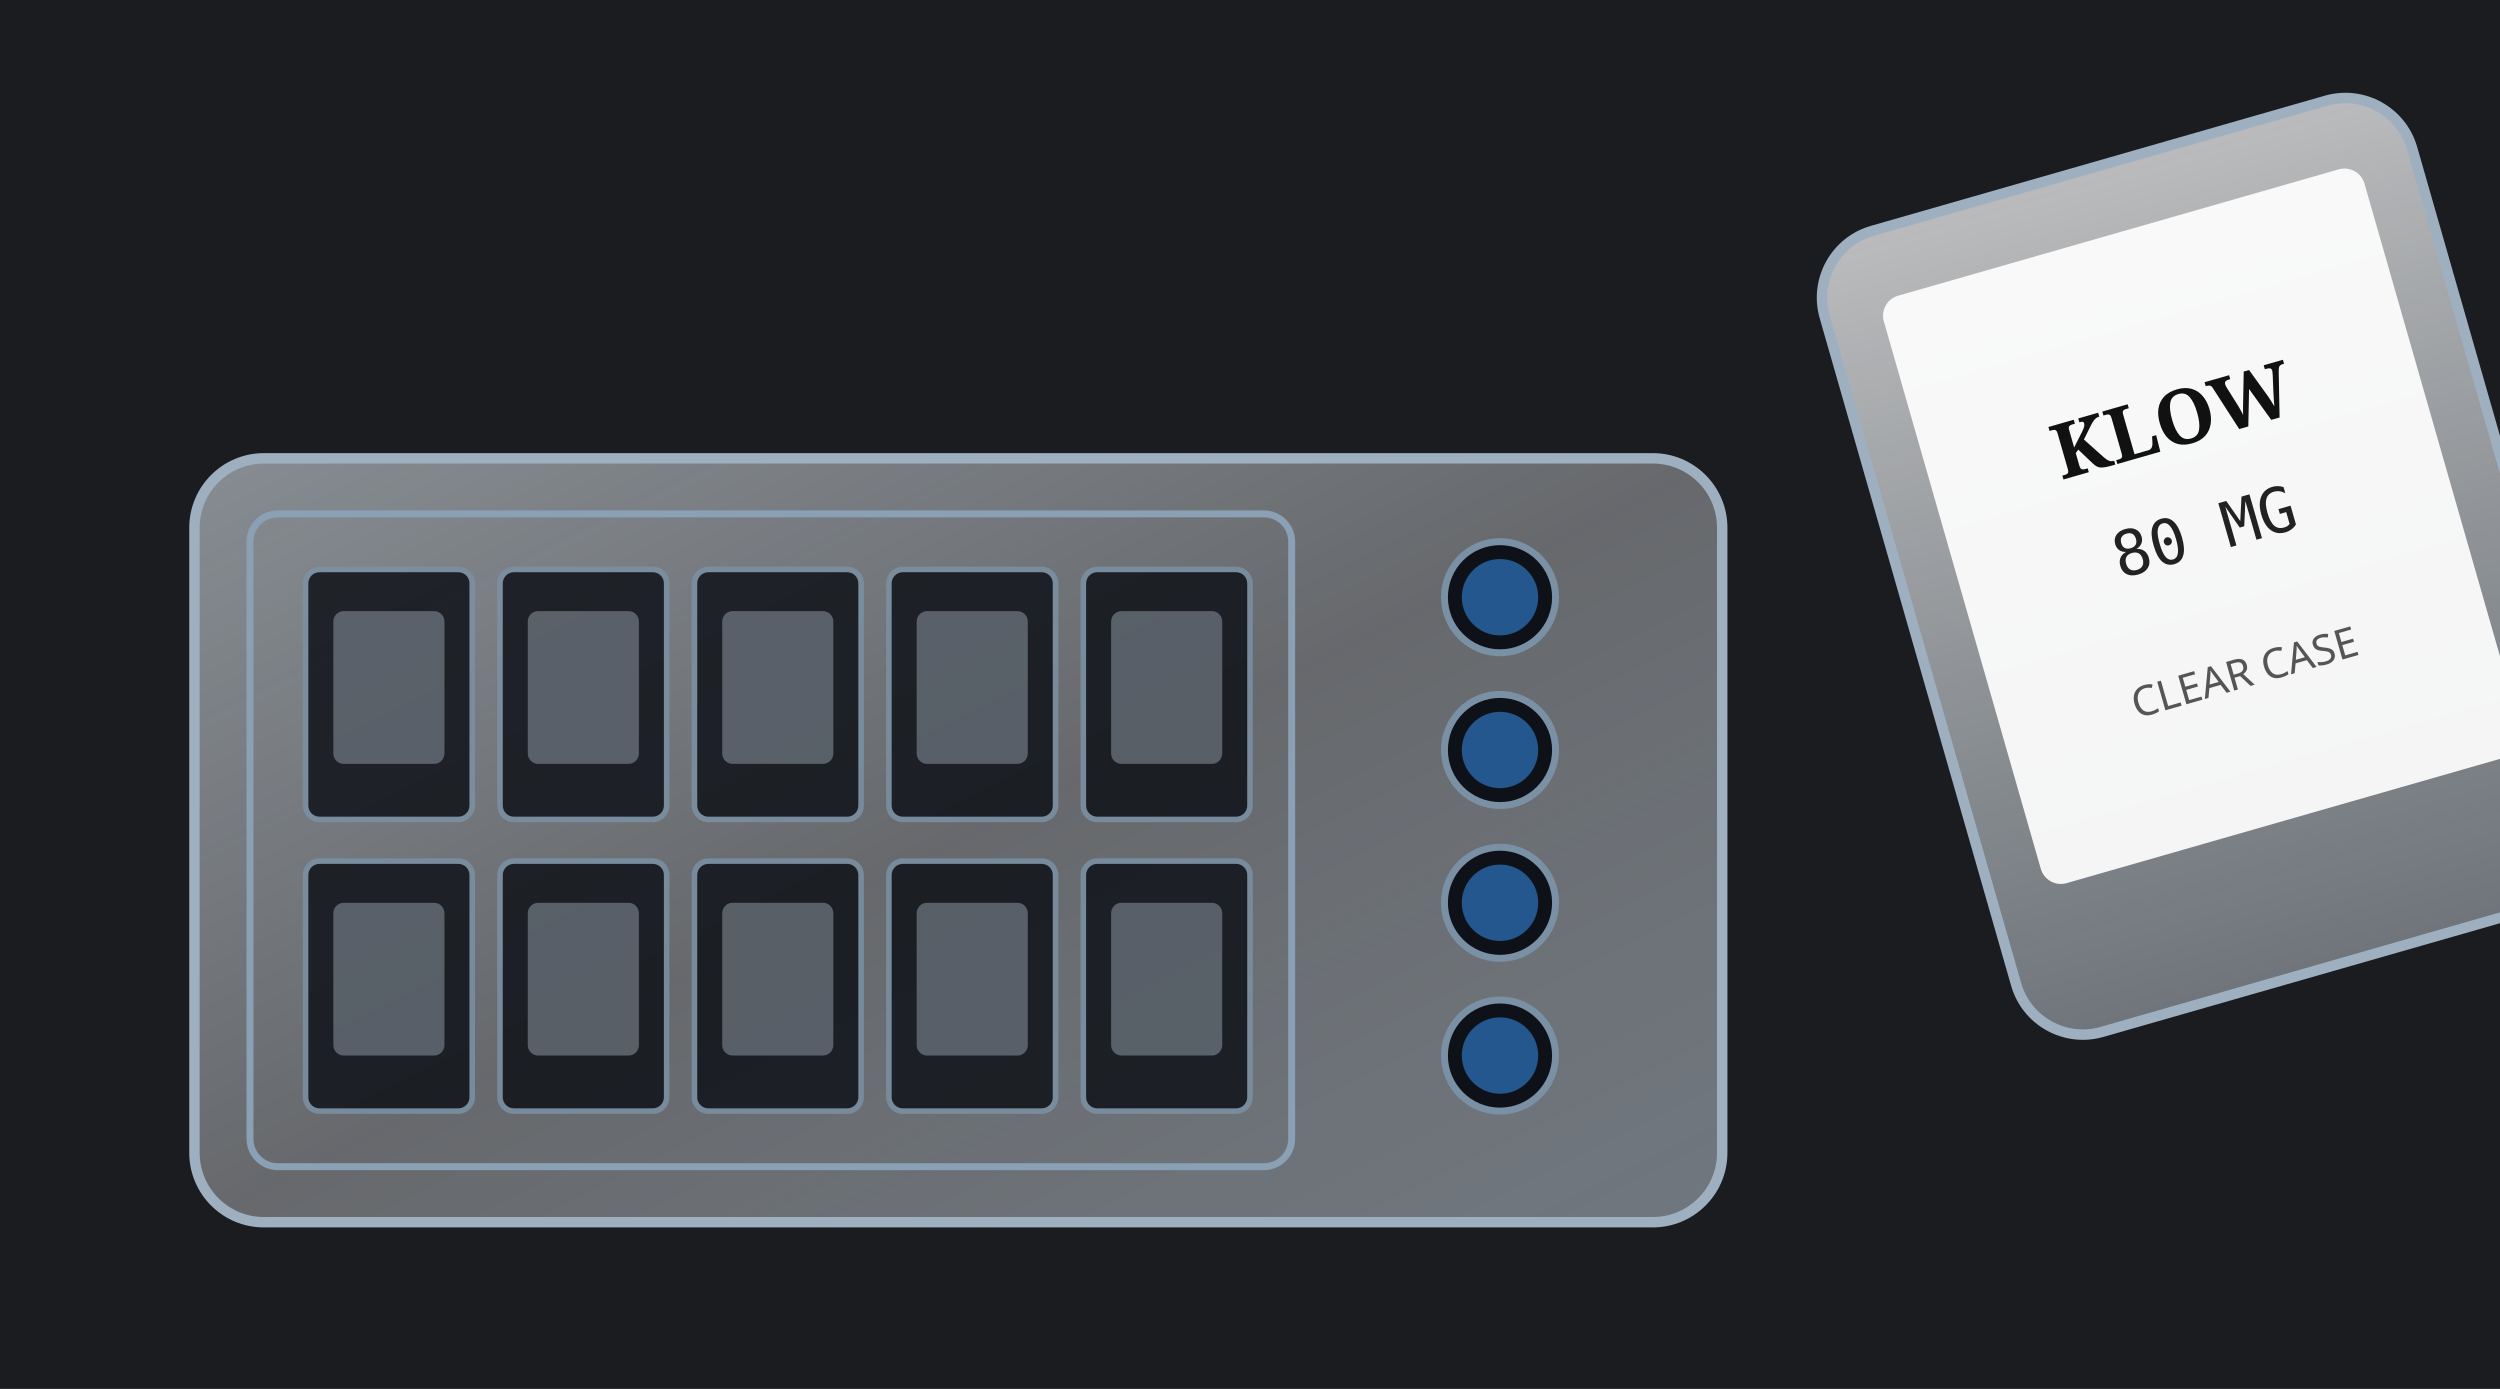
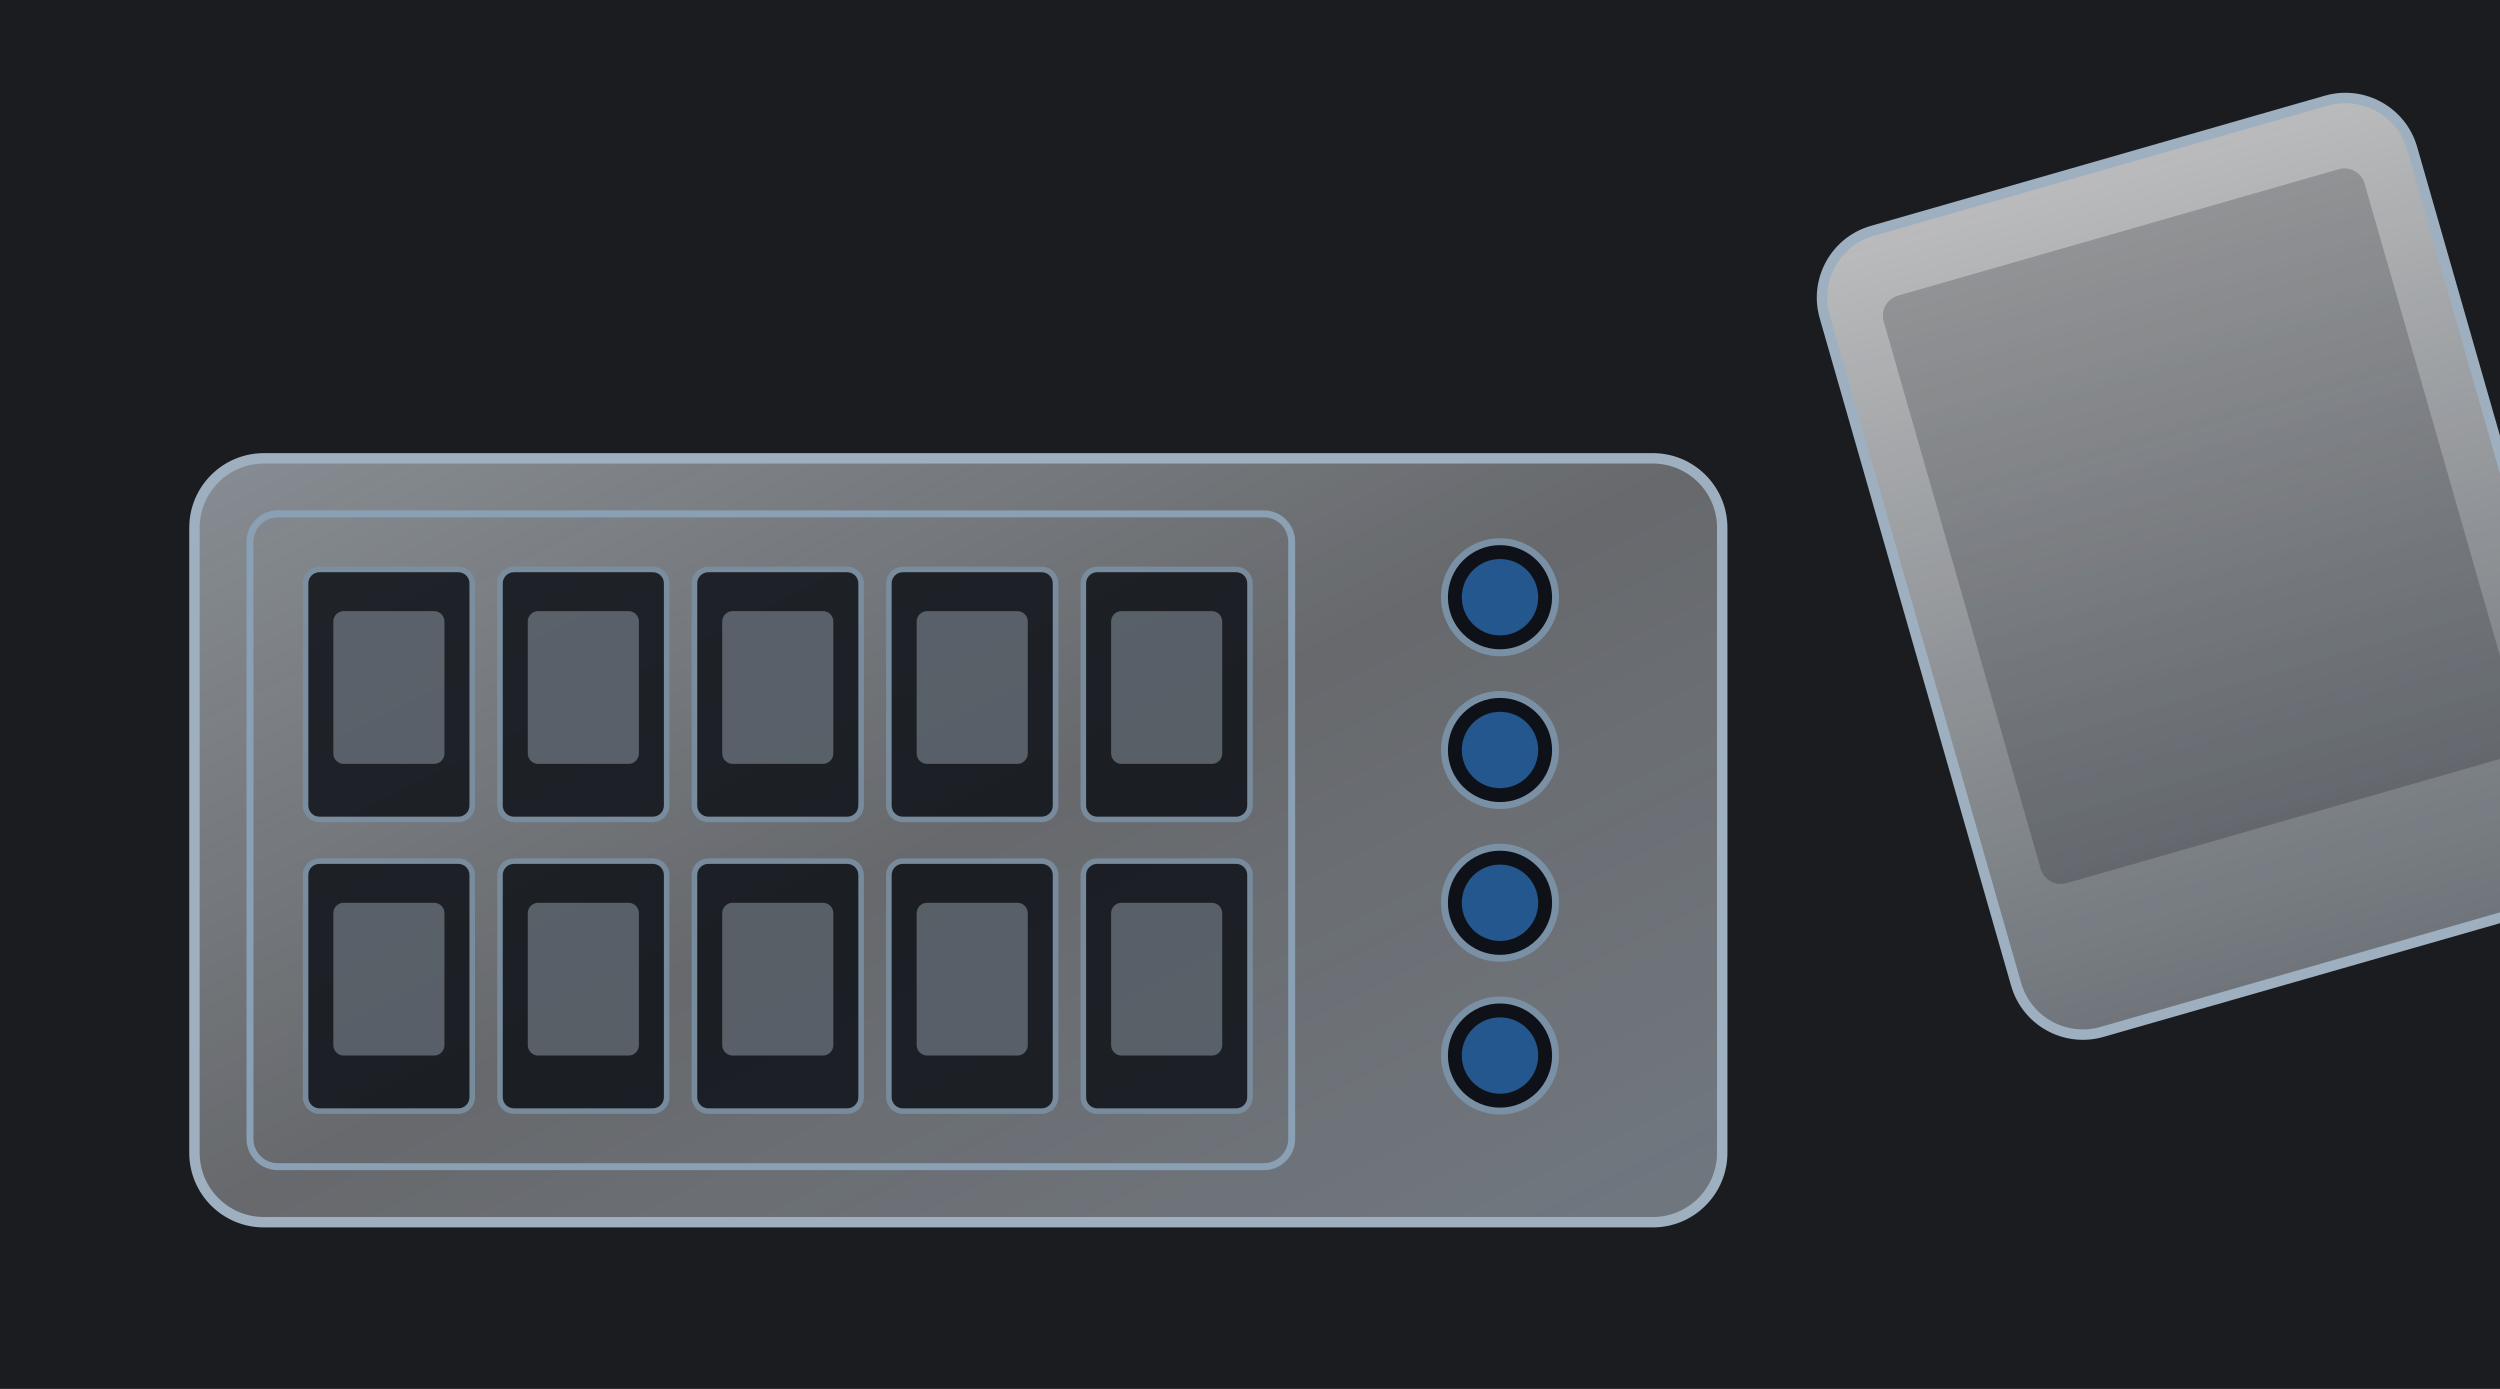
<svg xmlns="http://www.w3.org/2000/svg" viewBox="0 0 360 200" width="720" height="400">
  <defs>
    <linearGradient id="glass" x1="0" y1="0" x2="1" y2="1">
      <stop offset="0%" stop-color="#dfe8ef" stop-opacity="0.55" />
      <stop offset="50%" stop-color="#f4f7fa" stop-opacity="0.35" />
      <stop offset="100%" stop-color="#c5d2de" stop-opacity="0.5" />
    </linearGradient>
    <linearGradient id="lid" x1="0" y1="0" x2="0" y2="1">
      <stop offset="0%" stop-color="#ffffff" stop-opacity="0.7" />
      <stop offset="100%" stop-color="#d8e2ea" stop-opacity="0.45" />
    </linearGradient>
  </defs>
  <rect width="360" height="200" fill="#1a1c20" />
  <g transform="translate(28,48)">
    <rect x="0" y="18" width="220" height="110" rx="10" fill="url(#glass)" stroke="#9eb0c0" stroke-width="1.5" />
    <rect x="8" y="26" width="150" height="94" rx="4" fill="none" stroke="#8aa0b4" stroke-width="1" />
    <rect x="16" y="34" width="24" height="36" rx="2" fill="#0e1218" stroke="#7a90a4" stroke-width="0.8" opacity="0.85" />
    <rect x="20" y="40" width="16" height="22" rx="1.5" fill="#c8d8e6" opacity="0.35" />
    <rect x="44" y="34" width="24" height="36" rx="2" fill="#0e1218" stroke="#7a90a4" stroke-width="0.8" opacity="0.85" />
    <rect x="48" y="40" width="16" height="22" rx="1.5" fill="#c8d8e6" opacity="0.35" />
    <rect x="72" y="34" width="24" height="36" rx="2" fill="#0e1218" stroke="#7a90a4" stroke-width="0.8" opacity="0.85" />
    <rect x="76" y="40" width="16" height="22" rx="1.5" fill="#c8d8e6" opacity="0.35" />
    <rect x="100" y="34" width="24" height="36" rx="2" fill="#0e1218" stroke="#7a90a4" stroke-width="0.8" opacity="0.85" />
    <rect x="104" y="40" width="16" height="22" rx="1.5" fill="#c8d8e6" opacity="0.35" />
    <rect x="128" y="34" width="24" height="36" rx="2" fill="#0e1218" stroke="#7a90a4" stroke-width="0.8" opacity="0.85" />
    <rect x="132" y="40" width="16" height="22" rx="1.5" fill="#c8d8e6" opacity="0.35" />
    <rect x="16" y="76" width="24" height="36" rx="2" fill="#0e1218" stroke="#7a90a4" stroke-width="0.8" opacity="0.85" />
    <rect x="20" y="82" width="16" height="22" rx="1.5" fill="#c8d8e6" opacity="0.35" />
    <rect x="44" y="76" width="24" height="36" rx="2" fill="#0e1218" stroke="#7a90a4" stroke-width="0.8" opacity="0.85" />
    <rect x="48" y="82" width="16" height="22" rx="1.5" fill="#c8d8e6" opacity="0.35" />
    <rect x="72" y="76" width="24" height="36" rx="2" fill="#0e1218" stroke="#7a90a4" stroke-width="0.8" opacity="0.85" />
    <rect x="76" y="82" width="16" height="22" rx="1.5" fill="#c8d8e6" opacity="0.35" />
    <rect x="100" y="76" width="24" height="36" rx="2" fill="#0e1218" stroke="#7a90a4" stroke-width="0.8" opacity="0.85" />
    <rect x="104" y="82" width="16" height="22" rx="1.5" fill="#c8d8e6" opacity="0.35" />
    <rect x="128" y="76" width="24" height="36" rx="2" fill="#0e1218" stroke="#7a90a4" stroke-width="0.8" opacity="0.85" />
    <rect x="132" y="82" width="16" height="22" rx="1.5" fill="#c8d8e6" opacity="0.35" />
    <circle cx="188" cy="38" r="8" fill="#0e1218" stroke="#7a90a4" stroke-width="1" />
    <circle cx="188" cy="38" r="5.5" fill="#2a6db5" opacity="0.75" />
    <circle cx="188" cy="60" r="8" fill="#0e1218" stroke="#7a90a4" stroke-width="1" />
    <circle cx="188" cy="60" r="5.5" fill="#2a6db5" opacity="0.75" />
    <circle cx="188" cy="82" r="8" fill="#0e1218" stroke="#7a90a4" stroke-width="1" />
    <circle cx="188" cy="82" r="5.5" fill="#2a6db5" opacity="0.75" />
    <circle cx="188" cy="104" r="8" fill="#0e1218" stroke="#7a90a4" stroke-width="1" />
    <circle cx="188" cy="104" r="5.5" fill="#2a6db5" opacity="0.75" />
  </g>
  <g transform="translate(260,36) rotate(-16)">
    <rect x="0" y="0" width="88" height="120" rx="10" fill="url(#lid)" stroke="#9eb0c0" stroke-width="1.5" />
-     <rect x="8" y="10" width="72" height="88" rx="3" fill="#fff" opacity="0.92" />
-     <text x="44" y="42" text-anchor="middle" font-family="Georgia,serif" font-size="11" font-weight="700" fill="#111">KLOW</text>
-     <text x="44" y="58" text-anchor="middle" font-family="ui-monospace,monospace" font-size="9" fill="#222">80 MG</text>
-     <text x="44" y="78" text-anchor="middle" font-family="system-ui,sans-serif" font-size="6" fill="#555">CLEAR CASE</text>
+     <rect x="8" y="10" width="72" height="88" rx="3" fill="#1a1c20" opacity="0.55" />
+     <rect x="8" y="10" width="72" height="88" rx="3" fill="url(#lid)" opacity="0.45" />
  </g>
</svg>
